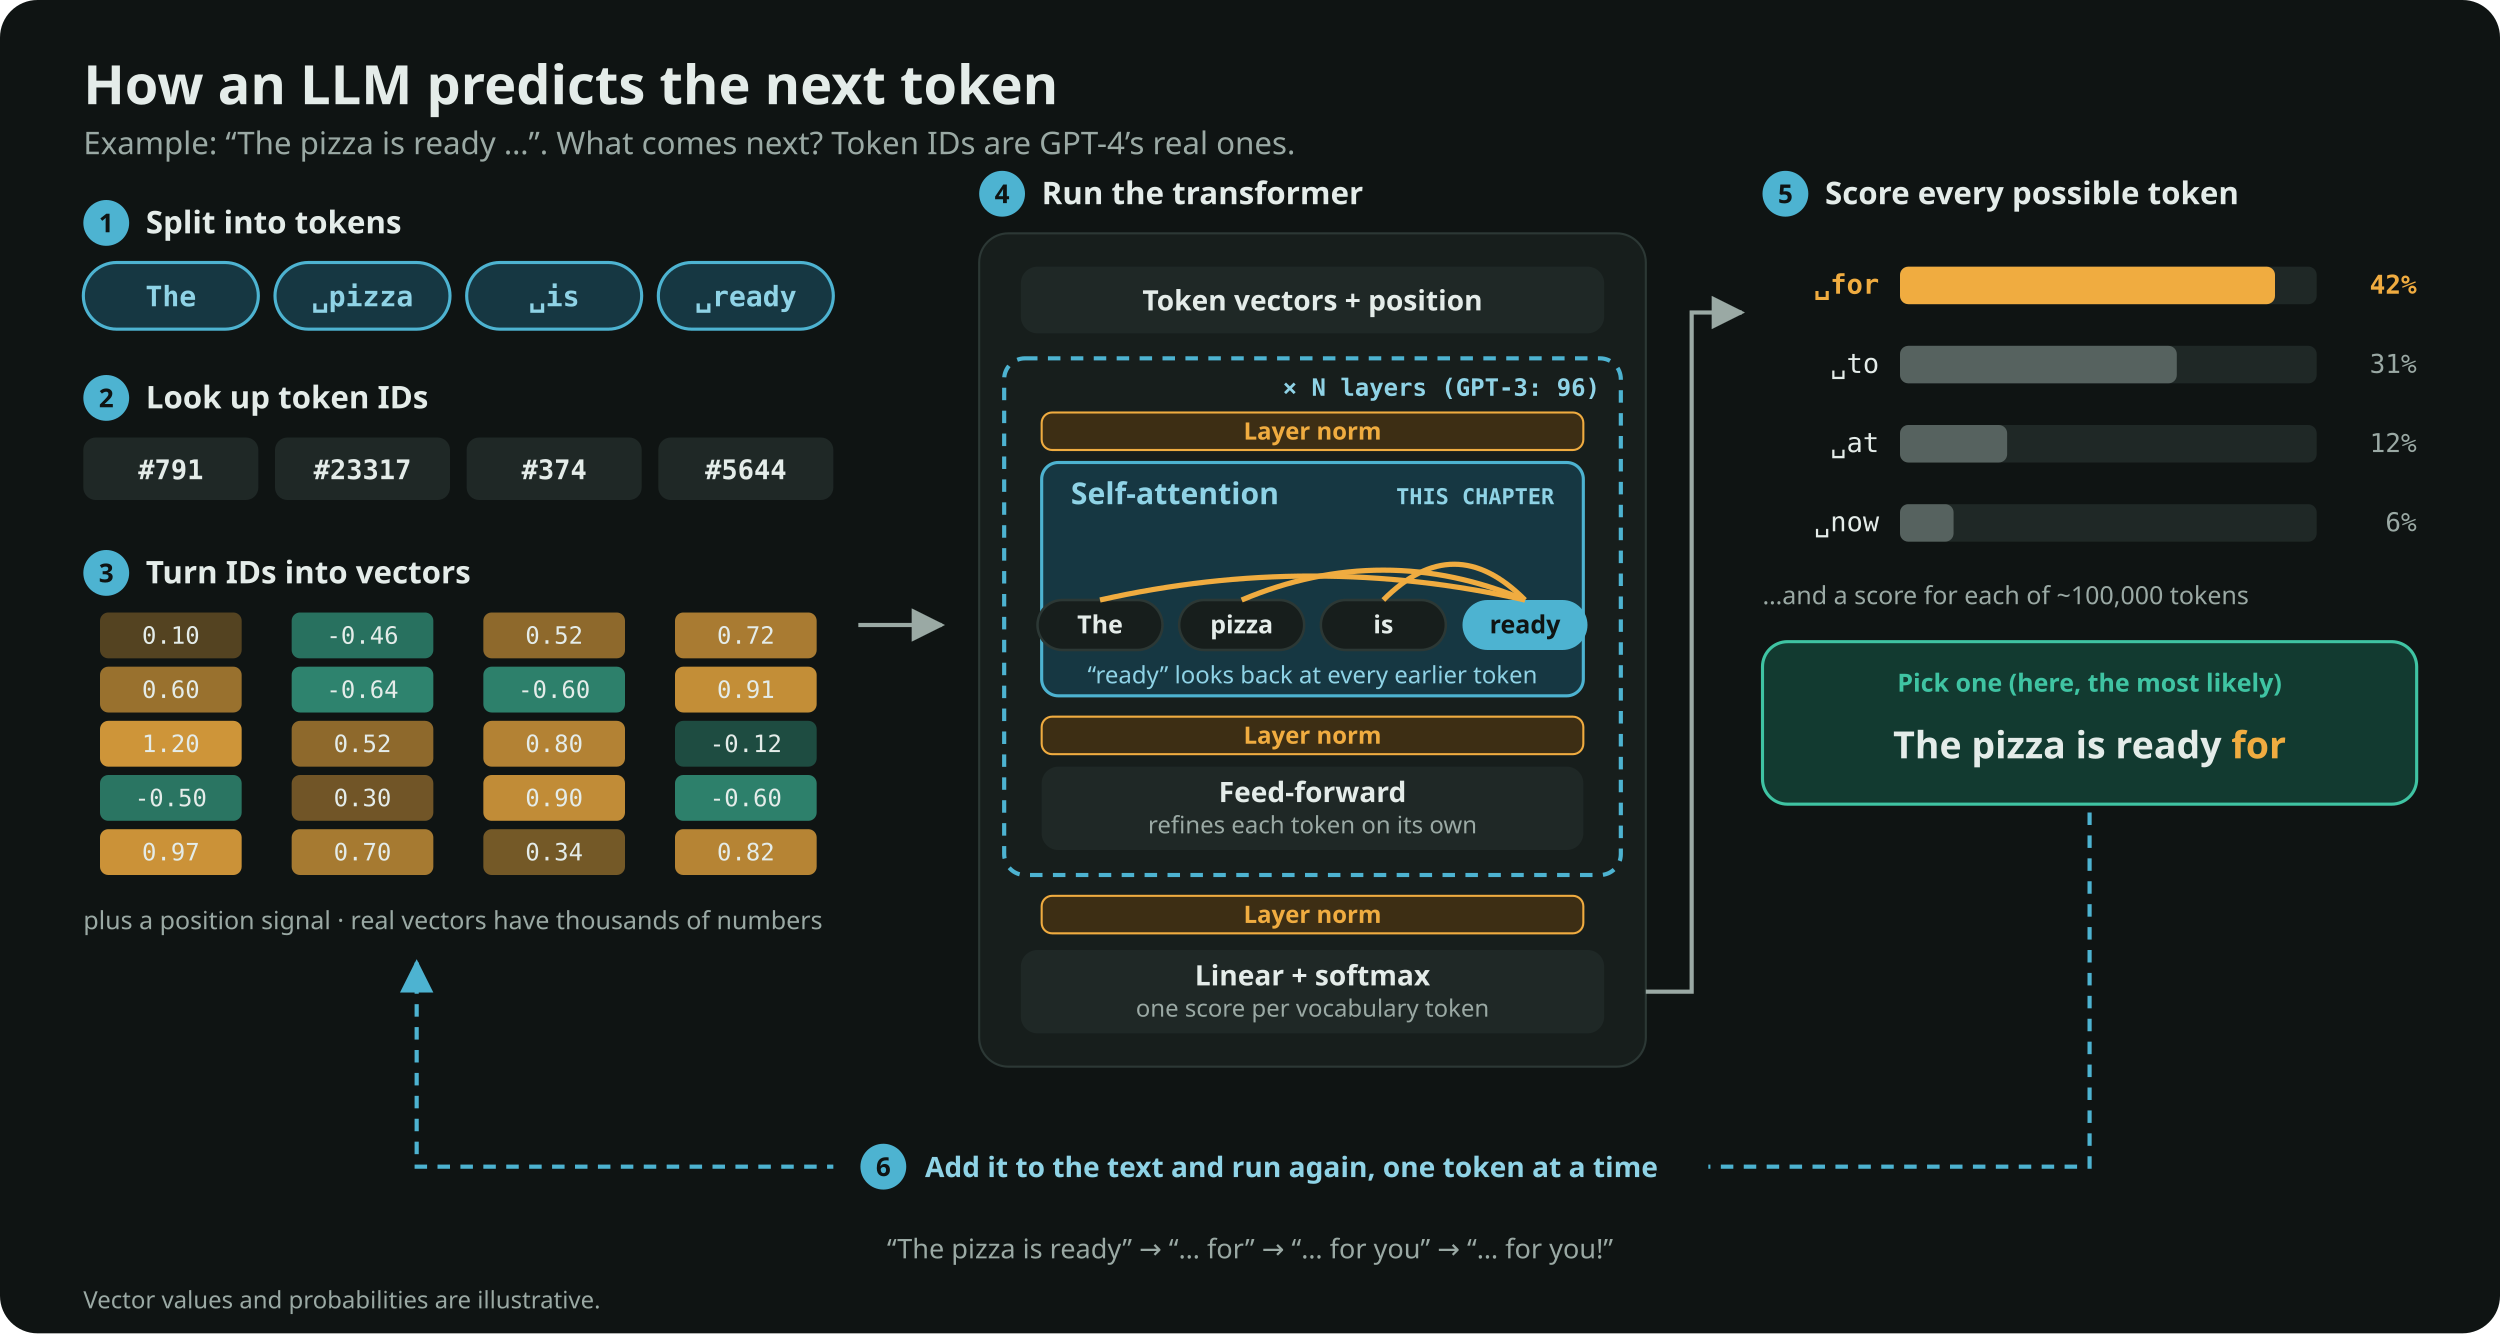
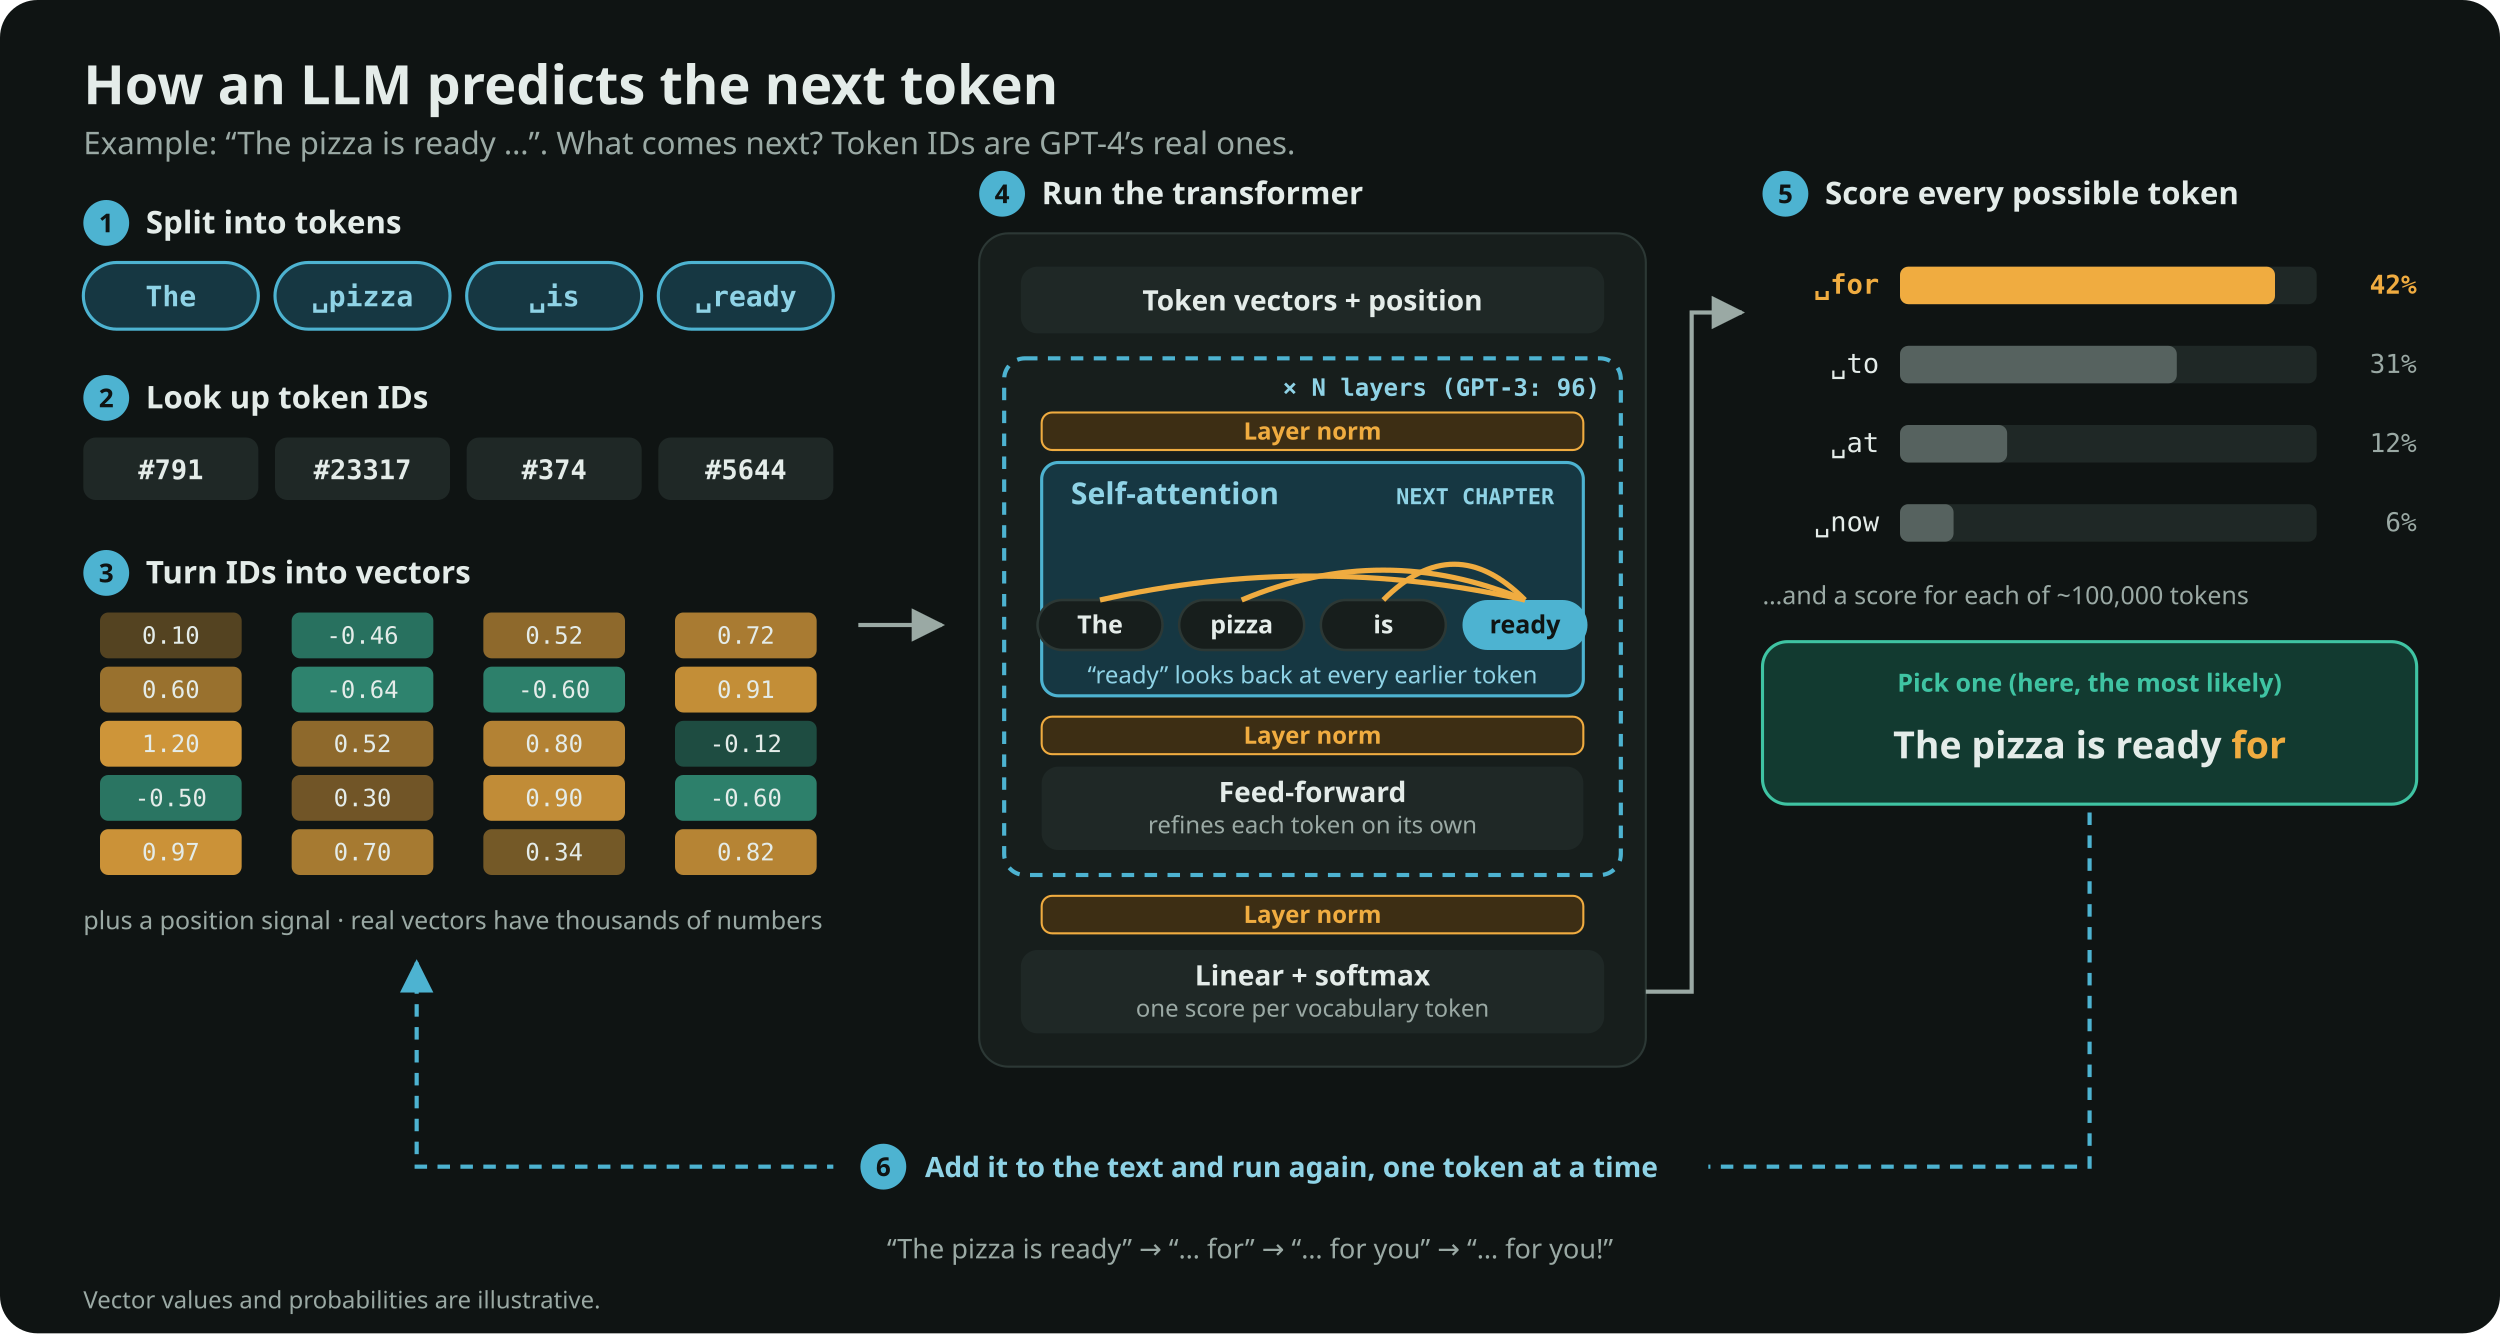
<svg xmlns="http://www.w3.org/2000/svg" viewBox="0 0 1200 640" role="img" aria-labelledby="t d" font-family="'Schibsted Grotesk', ui-sans-serif, system-ui, sans-serif">
  <style>
    .bg{fill:#0f1413}.card{fill:#171e1c;stroke:#2c3835}.sunk{fill:#1f2826}
    .ink{fill:#e4ece9}.muted{fill:#9aa9a4}.onacc{fill:#0f1413}
    .acc{fill:#4db3d1}.accink{fill:#8fd3e6}.accsoft{fill:#163742}
    .pos{fill:#3fc4a3}.posink{fill:#3fc4a3}.possoft{fill:#123a30;stroke:#3fc4a3}
    .neg{fill:#f07d60}.negink{fill:#f07d60}.negsoft{fill:#42221a;stroke:#f07d60}
    .heat{fill:#3d2e14;stroke:#f0ac40}.heatink{fill:#f0ac40}.heatfill{fill:#f0ac40}
    .line{stroke:#9aa9a4;fill:none;stroke-width:2}.thin{stroke:#2c3835;fill:none;stroke-width:1.5}
    .dash{stroke:#4db3d1;fill:none;stroke-width:2;stroke-dasharray:6 5}
    .sacc{stroke:#4db3d1;fill:none;stroke-width:2.5}.sheat{stroke:#f0ac40;fill:none;stroke-width:2.5}
    .spos{stroke:#3fc4a3;fill:none;stroke-width:2.5}.sneg{stroke:#f07d60;fill:none;stroke-width:2.5}
    .edge{stroke:#4db3d1;fill:none;stroke-width:1;opacity:.45}
    .stream{stroke:#4db3d1;fill:none;stroke-width:14;stroke-linecap:round;opacity:.35}
    .row{fill:#1f2826}.hit{fill:#163742;stroke:#4db3d1}
    .mono{font-family:'JetBrains Mono',ui-monospace,Menlo,monospace}
    .head{font-size:13px;font-weight:700;letter-spacing:.08em}
    .arrowhead{fill:#9aa9a4}.arrowacc{fill:#4db3d1}
  </style>
  <defs>
    <marker id="a" viewBox="0 0 10 10" refX="9" refY="5" markerWidth="8" markerHeight="8" orient="auto-start-reverse">
      <path d="M0 0L10 5L0 10z" class="arrowhead" />
    </marker>
    <marker id="aa" viewBox="0 0 10 10" refX="9" refY="5" markerWidth="8" markerHeight="8" orient="auto-start-reverse">
      <path d="M0 0L10 5L0 10z" class="arrowacc" />
    </marker>
  </defs>
  <rect class="bg" width="1200" height="640" rx="18" />
  <text x="40" y="50" class="ink" font-size="26" font-weight="700">How an LLM predicts the next token</text>
  <text x="40" y="74" class="muted" font-size="15">Example: “The pizza is ready …”. What comes next? Token IDs are GPT-4’s real ones.</text>
  <circle class="acc" cx="51" cy="107" r="11" />
  <text x="51" y="111.5" text-anchor="middle" class="onacc" font-size="12.5" font-weight="700">1</text>
  <text x="70" y="112" text-anchor="start" class="ink" font-size="15" font-weight="700">Split into tokens</text>
  <rect class="hit" x="40" y="126" width="84" height="32" rx="16" stroke-width="1.5" />
  <text x="82" y="147" text-anchor="middle" class="accink mono" font-size="13.5" font-weight="700">The</text>
  <rect class="hit" x="132" y="126" width="84" height="32" rx="16" stroke-width="1.5" />
  <text x="174" y="147" text-anchor="middle" class="accink mono" font-size="13.5" font-weight="700">␣pizza</text>
  <rect class="hit" x="224" y="126" width="84" height="32" rx="16" stroke-width="1.5" />
  <text x="266" y="147" text-anchor="middle" class="accink mono" font-size="13.5" font-weight="700">␣is</text>
  <rect class="hit" x="316" y="126" width="84" height="32" rx="16" stroke-width="1.5" />
  <text x="358" y="147" text-anchor="middle" class="accink mono" font-size="13.5" font-weight="700">␣ready</text>
  <circle class="acc" cx="51" cy="191" r="11" />
  <text x="51" y="195.5" text-anchor="middle" class="onacc" font-size="12.5" font-weight="700">2</text>
  <text x="70" y="196" text-anchor="start" class="ink" font-size="15" font-weight="700">Look up token IDs</text>
  <rect class="sunk" x="40" y="210" width="84" height="30" rx="6" />
  <text x="82" y="230" text-anchor="middle" class="ink mono" font-size="13" font-weight="600">#791</text>
  <rect class="sunk" x="132" y="210" width="84" height="30" rx="6" />
  <text x="174" y="230" text-anchor="middle" class="ink mono" font-size="13" font-weight="600">#23317</text>
  <rect class="sunk" x="224" y="210" width="84" height="30" rx="6" />
  <text x="266" y="230" text-anchor="middle" class="ink mono" font-size="13" font-weight="600">#374</text>
  <rect class="sunk" x="316" y="210" width="84" height="30" rx="6" />
  <text x="358" y="230" text-anchor="middle" class="ink mono" font-size="13" font-weight="600">#5644</text>
  <circle class="acc" cx="51" cy="275" r="11" />
  <text x="51" y="279.5" text-anchor="middle" class="onacc" font-size="12.5" font-weight="700">3</text>
  <text x="70" y="280" text-anchor="start" class="ink" font-size="15" font-weight="700">Turn IDs into vectors</text>
  <rect class="heatfill" x="48" y="294" width="68" height="22" rx="4" opacity="0.31" />
  <text x="82" y="309" text-anchor="middle" class="ink mono" font-size="11.5">0.10</text>
  <rect class="heatfill" x="48" y="320" width="68" height="22" rx="4" opacity="0.61" />
  <text x="82" y="335" text-anchor="middle" class="ink mono" font-size="11.5">0.60</text>
  <rect class="heatfill" x="48" y="346" width="68" height="22" rx="4" opacity="0.85" />
  <text x="82" y="361" text-anchor="middle" class="ink mono" font-size="11.5">1.20</text>
  <rect class="pos" x="48" y="372" width="68" height="22" rx="4" opacity="0.55" />
  <text x="82" y="387" text-anchor="middle" class="ink mono" font-size="11.5">-0.50</text>
  <rect class="heatfill" x="48" y="398" width="68" height="22" rx="4" opacity="0.83" />
  <text x="82" y="413" text-anchor="middle" class="ink mono" font-size="11.5">0.97</text>
  <rect class="pos" x="140" y="294" width="68" height="22" rx="4" opacity="0.53" />
  <text x="174" y="309" text-anchor="middle" class="ink mono" font-size="11.5">-0.46</text>
  <rect class="pos" x="140" y="320" width="68" height="22" rx="4" opacity="0.63" />
  <text x="174" y="335" text-anchor="middle" class="ink mono" font-size="11.5">-0.64</text>
  <rect class="heatfill" x="140" y="346" width="68" height="22" rx="4" opacity="0.56" />
  <text x="174" y="361" text-anchor="middle" class="ink mono" font-size="11.5">0.52</text>
  <rect class="heatfill" x="140" y="372" width="68" height="22" rx="4" opacity="0.43" />
  <text x="174" y="387" text-anchor="middle" class="ink mono" font-size="11.5">0.30</text>
  <rect class="heatfill" x="140" y="398" width="68" height="22" rx="4" opacity="0.67" />
  <text x="174" y="413" text-anchor="middle" class="ink mono" font-size="11.5">0.70</text>
  <rect class="heatfill" x="232" y="294" width="68" height="22" rx="4" opacity="0.56" />
  <text x="266" y="309" text-anchor="middle" class="ink mono" font-size="11.5">0.52</text>
  <rect class="pos" x="232" y="320" width="68" height="22" rx="4" opacity="0.61" />
  <text x="266" y="335" text-anchor="middle" class="ink mono" font-size="11.5">-0.60</text>
  <rect class="heatfill" x="232" y="346" width="68" height="22" rx="4" opacity="0.73" />
  <text x="266" y="361" text-anchor="middle" class="ink mono" font-size="11.5">0.80</text>
  <rect class="heatfill" x="232" y="372" width="68" height="22" rx="4" opacity="0.79" />
  <text x="266" y="387" text-anchor="middle" class="ink mono" font-size="11.5">0.90</text>
  <rect class="heatfill" x="232" y="398" width="68" height="22" rx="4" opacity="0.45" />
  <text x="266" y="413" text-anchor="middle" class="ink mono" font-size="11.5">0.34</text>
  <rect class="heatfill" x="324" y="294" width="68" height="22" rx="4" opacity="0.68" />
  <text x="358" y="309" text-anchor="middle" class="ink mono" font-size="11.5">0.72</text>
  <rect class="heatfill" x="324" y="320" width="68" height="22" rx="4" opacity="0.80" />
  <text x="358" y="335" text-anchor="middle" class="ink mono" font-size="11.5">0.91</text>
  <rect class="pos" x="324" y="346" width="68" height="22" rx="4" opacity="0.32" />
  <text x="358" y="361" text-anchor="middle" class="ink mono" font-size="11.5">-0.12</text>
  <rect class="pos" x="324" y="372" width="68" height="22" rx="4" opacity="0.61" />
  <text x="358" y="387" text-anchor="middle" class="ink mono" font-size="11.5">-0.60</text>
  <rect class="heatfill" x="324" y="398" width="68" height="22" rx="4" opacity="0.74" />
  <text x="358" y="413" text-anchor="middle" class="ink mono" font-size="11.5">0.82</text>
  <text x="40" y="446" text-anchor="start" class="muted" font-size="12">plus a position signal · real vectors have thousands of numbers</text>
  <path class="line" d="M412 300 H 452" marker-end="url(#a)" />
  <circle class="acc" cx="481" cy="93" r="11" />
  <text x="481" y="97.5" text-anchor="middle" class="onacc" font-size="12.5" font-weight="700">4</text>
  <text x="500" y="98" text-anchor="start" class="ink" font-size="15" font-weight="700">Run the transformer</text>
  <rect class="card" x="470" y="112" width="320" height="400" rx="14" />
  <rect class="sunk" x="490" y="128" width="280" height="32" rx="8" />
  <text x="630.0" y="149" text-anchor="middle" class="ink" font-size="13.5" font-weight="600">Token vectors + position</text>
  <rect class="dash" x="482" y="172" width="296" height="248" rx="10" fill="none" />
  <text x="768" y="190" text-anchor="end" class="accink mono" font-size="11.5" font-weight="700">× N layers (GPT-3: 96)</text>
  <rect class="heat" x="500" y="198" width="260" height="18" rx="5" stroke-width="1" />
  <text x="630.0" y="211" text-anchor="middle" class="heatink" font-size="11.5" font-weight="600">Layer norm</text>
  <rect class="hit" x="500" y="222" width="260" height="112" rx="8" stroke-width="1.5" />
  <text x="514" y="242" text-anchor="start" class="accink" font-size="14.5" font-weight="700">Self-attention</text>
-   <text x="746" y="242" text-anchor="end" class="accink mono" font-size="10.5" font-weight="700">THIS CHAPTER</text>
+   <text x="746" y="242" text-anchor="end" class="accink mono" font-size="10.5" font-weight="700">NEXT CHAPTER</text>
  <rect class="card" x="498" y="288" width="60" height="24" rx="12" stroke-width="1.2" />
  <text x="528" y="304" text-anchor="middle" class="ink" font-size="12" font-weight="600">The</text>
  <rect class="card" x="566" y="288" width="60" height="24" rx="12" stroke-width="1.2" />
  <text x="596" y="304" text-anchor="middle" class="ink" font-size="12" font-weight="600">pizza</text>
  <rect class="card" x="634" y="288" width="60" height="24" rx="12" stroke-width="1.2" />
  <text x="664" y="304" text-anchor="middle" class="ink" font-size="12" font-weight="600">is</text>
  <rect class="acc" x="702" y="288" width="60" height="24" rx="12" stroke-width="1.2" />
  <text x="732" y="304" text-anchor="middle" class="onacc" font-size="12" font-weight="700">ready</text>
  <path class="sheat" d="M732 288 Q 630.0 265.0 528 288" stroke-width="2" />
  <path class="sheat" d="M732 288 Q 664.0 259.333 596 288" stroke-width="2" />
  <path class="sheat" d="M732 288 Q 698.0 253.667 664 288" stroke-width="2" />
  <text x="630.0" y="328" text-anchor="middle" class="accink" font-size="11.5">“ready” looks back at every earlier token</text>
  <rect class="heat" x="500" y="344" width="260" height="18" rx="5" stroke-width="1" />
  <text x="630.0" y="357" text-anchor="middle" class="heatink" font-size="11.5" font-weight="600">Layer norm</text>
  <rect class="sunk" x="500" y="368" width="260" height="40" rx="8" />
  <text x="630.0" y="385" text-anchor="middle" class="ink" font-size="13.5" font-weight="700">Feed-forward</text>
  <text x="630.0" y="400" text-anchor="middle" class="muted" font-size="11.5">refines each token on its own</text>
  <rect class="heat" x="500" y="430" width="260" height="18" rx="5" stroke-width="1" />
  <text x="630.0" y="443" text-anchor="middle" class="heatink" font-size="11.5" font-weight="600">Layer norm</text>
  <rect class="sunk" x="490" y="456" width="280" height="40" rx="8" />
  <text x="630.0" y="473" text-anchor="middle" class="ink" font-size="13.5" font-weight="700">Linear + softmax</text>
  <text x="630.0" y="488" text-anchor="middle" class="muted" font-size="11.5">one score per vocabulary token</text>
  <path class="line" d="M790 476 H 812 V 150 H 836" marker-end="url(#a)" />
  <circle class="acc" cx="857" cy="93" r="11" />
  <text x="857" y="97.5" text-anchor="middle" class="onacc" font-size="12.5" font-weight="700">5</text>
  <text x="876" y="98" text-anchor="start" class="ink" font-size="15" font-weight="700">Score every possible token</text>
  <text x="902" y="141" text-anchor="end" class="heatink mono" font-size="13" font-weight="700">␣for</text>
  <rect class="sunk" x="912" y="128" width="200" height="18" rx="4" />
  <rect class="heatfill" x="912" y="128" width="180.0" height="18" rx="4" />
  <text x="1160" y="141" text-anchor="end" class="heatink mono" font-size="12.5" font-weight="700">42%</text>
  <text x="902" y="179" text-anchor="end" class="ink mono" font-size="13" font-weight="500">␣to</text>
  <rect class="sunk" x="912" y="166" width="200" height="18" rx="4" />
  <rect class="muted" x="912" y="166" width="132.857" height="18" rx="4" opacity="0.45" />
  <text x="1160" y="179" text-anchor="end" class="muted mono" font-size="12.5">31%</text>
  <text x="902" y="217" text-anchor="end" class="ink mono" font-size="13" font-weight="500">␣at</text>
  <rect class="sunk" x="912" y="204" width="200" height="18" rx="4" />
  <rect class="muted" x="912" y="204" width="51.429" height="18" rx="4" opacity="0.45" />
  <text x="1160" y="217" text-anchor="end" class="muted mono" font-size="12.5">12%</text>
  <text x="902" y="255" text-anchor="end" class="ink mono" font-size="13" font-weight="500">␣now</text>
  <rect class="sunk" x="912" y="242" width="200" height="18" rx="4" />
  <rect class="muted" x="912" y="242" width="25.714" height="18" rx="4" opacity="0.45" />
  <text x="1160" y="255" text-anchor="end" class="muted mono" font-size="12.5">6%</text>
  <text x="846" y="290" text-anchor="start" class="muted" font-size="12">…and a score for each of ~100,000 tokens</text>
  <rect class="possoft" x="846" y="308" width="314" height="78" rx="12" stroke-width="1.5" />
  <text x="1003" y="332" text-anchor="middle" class="posink" font-size="12" font-weight="600">Pick one (here, the most likely)</text>
  <text x="1003" y="364" text-anchor="middle" class="ink" font-size="18" font-weight="700">The pizza is ready <tspan class="heatink">for</tspan>
  </text>
  <path class="dash" d="M1003 390 V 560 H 200 V 462" fill="none" marker-end="url(#aa)" />
  <rect class="bg" x="400" y="546" width="420" height="28" />
  <circle class="acc" cx="424" cy="560" r="11" />
  <text x="424" y="564.5" text-anchor="middle" class="onacc" font-size="12.5" font-weight="700">6</text>
  <text x="444" y="565" text-anchor="start" class="accink" font-size="13.5" font-weight="700">Add it to the text and run again, one token at a time</text>
  <text x="600" y="604" text-anchor="middle" class="muted" font-size="13">“The pizza is ready” → “… for” → “… for you” → “… for you!”</text>
  <text x="40" y="628" class="muted" font-size="11.5">Vector values and probabilities are illustrative.</text>
</svg>
